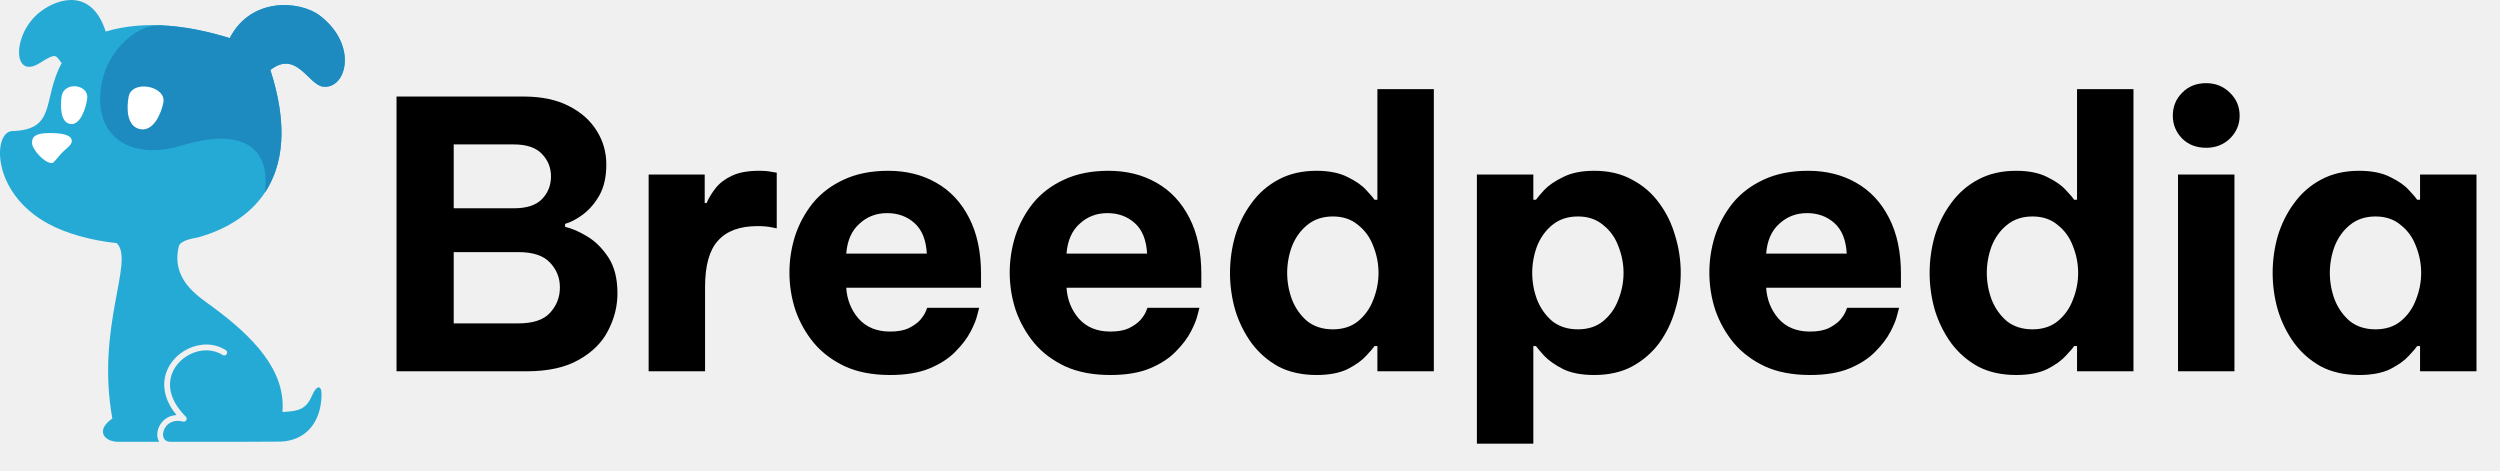
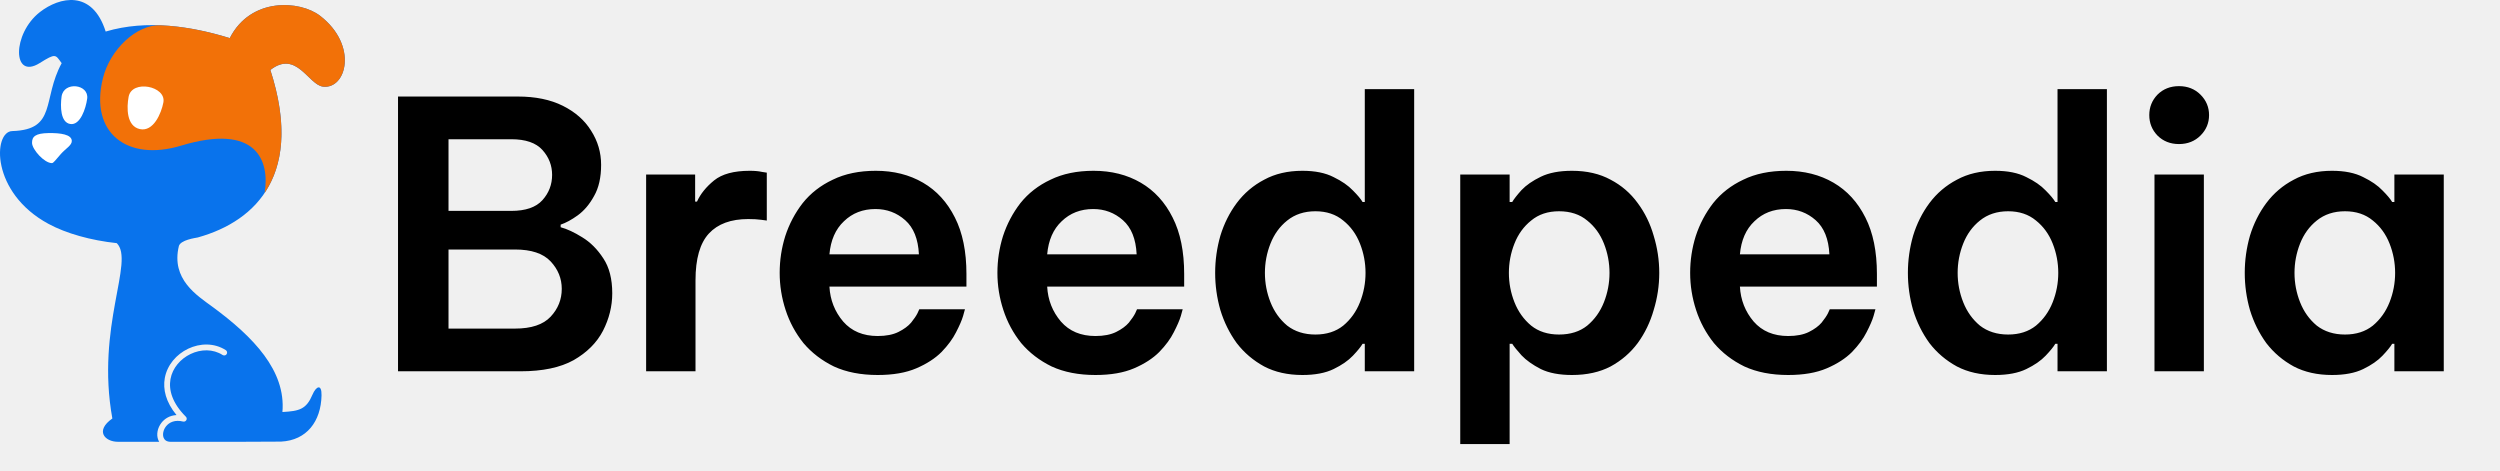
<svg xmlns="http://www.w3.org/2000/svg" width="202" height="38" viewBox="0 0 202 38" fill="none">
-   <path d="M32.04 30V7.8H42.3C43.74 7.8 44.95 8.05 45.93 8.55C46.93 9.05 47.69 9.72 48.21 10.56C48.73 11.38 48.99 12.29 48.99 13.29C48.99 14.27 48.81 15.09 48.45 15.75C48.09 16.39 47.65 16.91 47.13 17.31C46.63 17.69 46.14 17.95 45.66 18.09V18.33C46.2 18.45 46.8 18.71 47.46 19.11C48.12 19.51 48.69 20.08 49.17 20.82C49.65 21.56 49.89 22.52 49.89 23.7C49.89 24.74 49.64 25.74 49.14 26.7C48.66 27.66 47.87 28.45 46.77 29.07C45.69 29.69 44.28 30 42.54 30H32.04ZM41.52 11.67H36.66V16.83H41.52C42.56 16.83 43.32 16.58 43.8 16.08C44.28 15.58 44.52 14.97 44.52 14.25C44.52 13.55 44.28 12.95 43.8 12.45C43.32 11.93 42.56 11.67 41.52 11.67ZM41.88 20.37H36.66V26.13H41.88C43.06 26.13 43.91 25.85 44.43 25.29C44.97 24.71 45.24 24.02 45.24 23.22C45.24 22.44 44.97 21.77 44.43 21.21C43.91 20.65 43.06 20.37 41.88 20.37ZM52.41 30V14.1H56.94V16.41H57.09C57.27 15.99 57.52 15.58 57.84 15.18C58.16 14.78 58.599 14.45 59.16 14.19C59.719 13.93 60.44 13.8 61.319 13.8C61.76 13.8 62.109 13.83 62.37 13.89C62.63 13.93 62.76 13.95 62.76 13.95V18.45C62.76 18.45 62.609 18.42 62.309 18.36C62.029 18.3 61.66 18.27 61.2 18.27C59.779 18.27 58.719 18.66 58.02 19.44C57.319 20.2 56.969 21.45 56.969 23.19V30H52.41ZM71.917 30.3C70.517 30.3 69.307 30.07 68.287 29.61C67.267 29.13 66.427 28.5 65.767 27.72C65.107 26.92 64.607 26.03 64.267 25.05C63.947 24.07 63.787 23.06 63.787 22.02C63.787 21.02 63.937 20.04 64.237 19.08C64.557 18.1 65.037 17.21 65.677 16.41C66.337 15.61 67.167 14.98 68.167 14.52C69.187 14.04 70.387 13.8 71.767 13.8C73.227 13.8 74.517 14.12 75.637 14.76C76.777 15.4 77.667 16.35 78.307 17.61C78.947 18.85 79.267 20.36 79.267 22.14V23.25H68.377C68.437 24.21 68.767 25.04 69.367 25.74C69.987 26.44 70.837 26.79 71.917 26.79C72.537 26.79 73.037 26.7 73.417 26.52C73.817 26.32 74.127 26.1 74.347 25.86C74.567 25.6 74.717 25.37 74.797 25.17C74.877 24.97 74.917 24.87 74.917 24.87H79.117C79.117 24.87 79.067 25.06 78.967 25.44C78.887 25.8 78.707 26.25 78.427 26.79C78.147 27.33 77.737 27.87 77.197 28.41C76.677 28.95 75.987 29.4 75.127 29.76C74.267 30.12 73.197 30.3 71.917 30.3ZM68.377 20.49H74.887C74.827 19.39 74.497 18.57 73.897 18.03C73.297 17.49 72.557 17.22 71.677 17.22C70.797 17.22 70.047 17.51 69.427 18.09C68.807 18.65 68.457 19.45 68.377 20.49ZM89.716 30.3C88.316 30.3 87.106 30.07 86.085 29.61C85.066 29.13 84.225 28.5 83.566 27.72C82.906 26.92 82.406 26.03 82.066 25.05C81.746 24.07 81.585 23.06 81.585 22.02C81.585 21.02 81.736 20.04 82.035 19.08C82.356 18.1 82.835 17.21 83.475 16.41C84.135 15.61 84.966 14.98 85.966 14.52C86.986 14.04 88.186 13.8 89.566 13.8C91.025 13.8 92.316 14.12 93.436 14.76C94.576 15.4 95.466 16.35 96.106 17.61C96.746 18.85 97.066 20.36 97.066 22.14V23.25H86.175C86.236 24.21 86.566 25.04 87.165 25.74C87.785 26.44 88.635 26.79 89.716 26.79C90.335 26.79 90.835 26.7 91.216 26.52C91.615 26.32 91.925 26.1 92.145 25.86C92.365 25.6 92.516 25.37 92.596 25.17C92.675 24.97 92.716 24.87 92.716 24.87H96.915C96.915 24.87 96.865 25.06 96.766 25.44C96.686 25.8 96.505 26.25 96.225 26.79C95.945 27.33 95.535 27.87 94.996 28.41C94.475 28.95 93.785 29.4 92.925 29.76C92.066 30.12 90.996 30.3 89.716 30.3ZM86.175 20.49H92.686C92.626 19.39 92.296 18.57 91.695 18.03C91.096 17.49 90.356 17.22 89.475 17.22C88.596 17.22 87.846 17.51 87.225 18.09C86.606 18.65 86.255 19.45 86.175 20.49ZM106.374 30.3C105.194 30.3 104.164 30.07 103.284 29.61C102.424 29.13 101.704 28.5 101.124 27.72C100.544 26.92 100.104 26.03 99.804 25.05C99.524 24.07 99.384 23.07 99.384 22.05C99.384 21.03 99.524 20.03 99.804 19.05C100.104 18.07 100.544 17.19 101.124 16.41C101.704 15.61 102.424 14.98 103.284 14.52C104.164 14.04 105.194 13.8 106.374 13.8C107.394 13.8 108.234 13.97 108.894 14.31C109.554 14.63 110.054 14.98 110.394 15.36C110.754 15.74 110.974 16 111.054 16.14H111.294V7.2H115.854V30H111.294V27.96H111.054C110.974 28.1 110.754 28.36 110.394 28.74C110.054 29.12 109.554 29.48 108.894 29.82C108.234 30.14 107.394 30.3 106.374 30.3ZM107.694 26.61C108.514 26.61 109.194 26.39 109.734 25.95C110.294 25.49 110.704 24.91 110.964 24.21C111.244 23.51 111.384 22.79 111.384 22.05C111.384 21.31 111.244 20.59 110.964 19.89C110.704 19.19 110.294 18.62 109.734 18.18C109.194 17.72 108.514 17.49 107.694 17.49C106.874 17.49 106.184 17.72 105.624 18.18C105.084 18.62 104.674 19.19 104.394 19.89C104.134 20.59 104.004 21.31 104.004 22.05C104.004 22.79 104.134 23.51 104.394 24.21C104.674 24.91 105.084 25.49 105.624 25.95C106.184 26.39 106.874 26.61 107.694 26.61ZM119.333 35.85V14.1H123.893V16.14H124.103C124.203 16 124.423 15.74 124.763 15.36C125.123 14.98 125.633 14.63 126.293 14.31C126.953 13.97 127.793 13.8 128.813 13.8C129.993 13.8 131.013 14.04 131.873 14.52C132.753 14.98 133.483 15.61 134.063 16.41C134.643 17.19 135.073 18.07 135.353 19.05C135.653 20.03 135.803 21.03 135.803 22.05C135.803 23.07 135.653 24.07 135.353 25.05C135.073 26.03 134.643 26.92 134.063 27.72C133.483 28.5 132.753 29.13 131.873 29.61C131.013 30.07 129.993 30.3 128.813 30.3C127.793 30.3 126.953 30.14 126.293 29.82C125.633 29.48 125.123 29.12 124.763 28.74C124.423 28.36 124.203 28.1 124.103 27.96H123.893V35.85H119.333ZM123.803 22.05C123.803 22.79 123.933 23.51 124.193 24.21C124.473 24.91 124.883 25.49 125.423 25.95C125.983 26.39 126.673 26.61 127.493 26.61C128.313 26.61 128.993 26.39 129.533 25.95C130.093 25.49 130.503 24.91 130.763 24.21C131.043 23.51 131.183 22.79 131.183 22.05C131.183 21.31 131.043 20.59 130.763 19.89C130.503 19.19 130.093 18.62 129.533 18.18C128.993 17.72 128.313 17.49 127.493 17.49C126.673 17.49 125.983 17.72 125.423 18.18C124.883 18.62 124.473 19.19 124.193 19.89C123.933 20.59 123.803 21.31 123.803 22.05ZM146.246 30.3C144.846 30.3 143.636 30.07 142.616 29.61C141.596 29.13 140.756 28.5 140.096 27.72C139.436 26.92 138.936 26.03 138.596 25.05C138.276 24.07 138.116 23.06 138.116 22.02C138.116 21.02 138.266 20.04 138.566 19.08C138.886 18.1 139.366 17.21 140.006 16.41C140.666 15.61 141.496 14.98 142.496 14.52C143.516 14.04 144.716 13.8 146.096 13.8C147.556 13.8 148.846 14.12 149.966 14.76C151.106 15.4 151.996 16.35 152.636 17.61C153.276 18.85 153.596 20.36 153.596 22.14V23.25H142.706C142.766 24.21 143.096 25.04 143.696 25.74C144.316 26.44 145.166 26.79 146.246 26.79C146.866 26.79 147.366 26.7 147.746 26.52C148.146 26.32 148.456 26.1 148.676 25.86C148.896 25.6 149.046 25.37 149.126 25.17C149.206 24.97 149.246 24.87 149.246 24.87H153.446C153.446 24.87 153.396 25.06 153.296 25.44C153.216 25.8 153.036 26.25 152.756 26.79C152.476 27.33 152.066 27.87 151.526 28.41C151.006 28.95 150.316 29.4 149.456 29.76C148.596 30.12 147.526 30.3 146.246 30.3ZM142.706 20.49H149.216C149.156 19.39 148.826 18.57 148.226 18.03C147.626 17.49 146.886 17.22 146.006 17.22C145.126 17.22 144.376 17.51 143.756 18.09C143.136 18.65 142.786 19.45 142.706 20.49ZM162.904 30.3C161.724 30.3 160.694 30.07 159.814 29.61C158.954 29.13 158.234 28.5 157.654 27.72C157.074 26.92 156.634 26.03 156.334 25.05C156.054 24.07 155.914 23.07 155.914 22.05C155.914 21.03 156.054 20.03 156.334 19.05C156.634 18.07 157.074 17.19 157.654 16.41C158.234 15.61 158.954 14.98 159.814 14.52C160.694 14.04 161.724 13.8 162.904 13.8C163.924 13.8 164.764 13.97 165.424 14.31C166.084 14.63 166.584 14.98 166.924 15.36C167.284 15.74 167.504 16 167.584 16.14H167.824V7.2H172.384V30H167.824V27.96H167.584C167.504 28.1 167.284 28.36 166.924 28.74C166.584 29.12 166.084 29.48 165.424 29.82C164.764 30.14 163.924 30.3 162.904 30.3ZM164.224 26.61C165.044 26.61 165.724 26.39 166.264 25.95C166.824 25.49 167.234 24.91 167.494 24.21C167.774 23.51 167.914 22.79 167.914 22.05C167.914 21.31 167.774 20.59 167.494 19.89C167.234 19.19 166.824 18.62 166.264 18.18C165.724 17.72 165.044 17.49 164.224 17.49C163.404 17.49 162.714 17.72 162.154 18.18C161.614 18.62 161.204 19.19 160.924 19.89C160.664 20.59 160.534 21.31 160.534 22.05C160.534 22.79 160.664 23.51 160.924 24.21C161.204 24.91 161.614 25.49 162.154 25.95C162.714 26.39 163.404 26.61 164.224 26.61ZM178.263 11.94C177.463 11.94 176.813 11.69 176.313 11.19C175.813 10.67 175.563 10.06 175.563 9.36C175.563 8.62 175.813 8 176.313 7.5C176.813 6.98 177.463 6.72 178.263 6.72C179.023 6.72 179.663 6.98 180.183 7.5C180.703 8 180.963 8.62 180.963 9.36C180.963 10.06 180.703 10.67 180.183 11.19C179.663 11.69 179.023 11.94 178.263 11.94ZM175.983 30V14.1H180.543V30H175.983ZM190.62 13.8C191.64 13.8 192.48 13.97 193.14 14.31C193.8 14.63 194.3 14.98 194.64 15.36C195 15.74 195.22 16 195.3 16.14H195.54V14.1H200.1V30H195.54V27.96H195.3C195.22 28.1 195 28.36 194.64 28.74C194.3 29.12 193.8 29.48 193.14 29.82C192.48 30.14 191.64 30.3 190.62 30.3C189.44 30.3 188.41 30.07 187.53 29.61C186.67 29.13 185.95 28.5 185.37 27.72C184.79 26.92 184.35 26.03 184.05 25.05C183.77 24.07 183.63 23.07 183.63 22.05C183.63 21.03 183.77 20.03 184.05 19.05C184.35 18.07 184.79 17.19 185.37 16.41C185.95 15.61 186.67 14.98 187.53 14.52C188.41 14.04 189.44 13.8 190.62 13.8ZM191.94 17.49C191.12 17.49 190.43 17.72 189.87 18.18C189.33 18.62 188.92 19.19 188.64 19.89C188.38 20.59 188.25 21.31 188.25 22.05C188.25 22.79 188.38 23.51 188.64 24.21C188.92 24.91 189.33 25.49 189.87 25.95C190.43 26.39 191.12 26.61 191.94 26.61C192.76 26.61 193.44 26.39 193.98 25.95C194.54 25.49 194.95 24.91 195.21 24.21C195.49 23.51 195.63 22.79 195.63 22.05C195.63 21.31 195.49 20.59 195.21 19.89C194.95 19.19 194.54 18.62 193.98 18.18C193.44 17.72 192.76 17.49 191.94 17.49Z" fill="black" />
-   <path fill-rule="evenodd" clip-rule="evenodd" d="M18.566 3.079C20.26 -0.248 24.239 0.02 25.87 1.281C28.958 3.669 27.99 7.221 26.103 7.001C24.92 6.863 23.958 4.011 21.845 5.653C24.507 13.881 20.866 17.828 15.977 19.188C15.788 19.226 14.57 19.39 14.45 19.893C13.812 22.565 15.91 23.866 17.169 24.791C20.492 27.235 23.105 29.955 22.82 33.291C24.209 33.218 24.754 33.056 25.249 31.887C25.535 31.212 26.001 30.979 25.98 31.95C25.935 34.041 24.789 35.581 22.702 35.682C20.754 35.698 18.304 35.7 15.973 35.697H13.781C13.479 35.697 13.297 35.562 13.222 35.373C13.171 35.246 13.162 35.091 13.192 34.932C13.224 34.765 13.299 34.597 13.413 34.45C13.673 34.117 14.144 33.897 14.794 34.062C14.92 34.093 15.047 34.017 15.079 33.891C15.101 33.805 15.07 33.717 15.008 33.66C13.926 32.579 13.617 31.518 13.775 30.632C13.856 30.18 14.059 29.77 14.342 29.425C14.627 29.078 14.994 28.797 15.402 28.602C16.222 28.211 17.201 28.178 17.991 28.686C18.099 28.755 18.244 28.724 18.314 28.615C18.384 28.506 18.352 28.361 18.244 28.291C17.306 27.689 16.157 27.722 15.2 28.178C14.733 28.401 14.311 28.726 13.981 29.128C13.649 29.533 13.411 30.015 13.315 30.55C13.154 31.447 13.394 32.485 14.263 33.538C13.722 33.565 13.309 33.822 13.044 34.162C12.883 34.37 12.777 34.608 12.732 34.844C12.685 35.088 12.702 35.333 12.787 35.546C12.808 35.598 12.833 35.649 12.862 35.697H9.533C8.47 35.697 7.654 34.812 9.078 33.814C7.731 26.381 10.899 21.111 9.435 19.646C7.313 19.419 5.351 18.86 3.93 18.095C-0.767 15.569 -0.557 10.637 0.983 10.591C4.619 10.484 3.391 8.029 4.983 5.105C4.468 4.406 4.525 4.273 3.205 5.098C0.983 6.485 0.975 2.727 3.224 0.976C4.801 -0.25 7.453 -0.875 8.539 2.549C11.86 1.557 15.499 2.129 18.566 3.079Z" fill="#24AAD5" />
-   <path fill-rule="evenodd" clip-rule="evenodd" d="M18.566 3.079C20.26 -0.248 24.24 0.02 25.87 1.281C28.958 3.669 27.991 7.221 26.103 7.001C24.921 6.863 23.958 4.011 21.845 5.653C23.302 10.155 22.871 13.375 21.382 15.592C21.812 12.963 20.715 9.929 14.626 11.77C10.3 13.077 7.229 10.763 8.309 6.343C8.882 4 11.04 1.964 12.968 2.044C14.91 2.124 16.829 2.541 18.566 3.079Z" fill="#1D8AC0" />
+   <path d="M32.16 30V7.8H41.85C43.27 7.8 44.48 8.05 45.48 8.55C46.48 9.05 47.24 9.72 47.76 10.56C48.3 11.4 48.57 12.32 48.57 13.32C48.57 14.34 48.38 15.18 48 15.84C47.64 16.5 47.2 17.02 46.68 17.4C46.18 17.76 45.72 18.01 45.3 18.15V18.36C45.82 18.5 46.4 18.77 47.04 19.17C47.7 19.57 48.27 20.14 48.75 20.88C49.23 21.6 49.47 22.54 49.47 23.7C49.47 24.74 49.22 25.75 48.72 26.73C48.22 27.69 47.43 28.48 46.35 29.1C45.27 29.7 43.84 30 42.06 30H32.16ZM41.31 11.25H36.24V17.04H41.31C42.47 17.04 43.31 16.75 43.83 16.17C44.35 15.59 44.61 14.91 44.61 14.13C44.61 13.37 44.35 12.7 43.83 12.12C43.31 11.54 42.47 11.25 41.31 11.25ZM41.61 20.16H36.24V26.55H41.61C42.93 26.55 43.89 26.23 44.49 25.59C45.09 24.95 45.39 24.2 45.39 23.34C45.39 22.5 45.09 21.76 44.49 21.12C43.89 20.48 42.93 20.16 41.61 20.16ZM52.207 30V14.1H56.167V16.29H56.317C56.597 15.67 57.057 15.1 57.697 14.58C58.337 14.06 59.297 13.8 60.577 13.8C60.977 13.8 61.307 13.83 61.567 13.89C61.827 13.93 61.957 13.95 61.957 13.95V17.82C61.957 17.82 61.807 17.8 61.507 17.76C61.227 17.72 60.877 17.7 60.457 17.7C59.057 17.7 57.997 18.09 57.277 18.87C56.557 19.65 56.197 20.91 56.197 22.65V30H52.207ZM70.918 30.3C69.558 30.3 68.378 30.07 67.378 29.61C66.398 29.13 65.578 28.5 64.918 27.72C64.278 26.92 63.798 26.03 63.478 25.05C63.158 24.07 62.998 23.07 62.998 22.05C62.998 21.03 63.148 20.04 63.448 19.08C63.768 18.1 64.238 17.21 64.858 16.41C65.498 15.61 66.308 14.98 67.288 14.52C68.268 14.04 69.428 13.8 70.768 13.8C72.208 13.8 73.478 14.12 74.578 14.76C75.678 15.4 76.538 16.34 77.158 17.58C77.778 18.8 78.088 20.32 78.088 22.14V23.16H67.018C67.078 24.24 67.448 25.18 68.128 25.98C68.808 26.76 69.738 27.15 70.918 27.15C71.598 27.15 72.158 27.04 72.598 26.82C73.038 26.6 73.378 26.35 73.618 26.07C73.858 25.77 74.028 25.52 74.128 25.32C74.228 25.1 74.278 24.99 74.278 24.99H77.968C77.968 24.99 77.918 25.17 77.818 25.53C77.718 25.87 77.528 26.31 77.248 26.85C76.988 27.37 76.598 27.9 76.078 28.44C75.558 28.96 74.878 29.4 74.038 29.76C73.198 30.12 72.158 30.3 70.918 30.3ZM67.018 20.55H74.248C74.188 19.31 73.818 18.39 73.138 17.79C72.458 17.19 71.658 16.89 70.738 16.89C69.718 16.89 68.868 17.22 68.188 17.88C67.508 18.52 67.118 19.41 67.018 20.55ZM88.511 30.3C87.151 30.3 85.972 30.07 84.972 29.61C83.992 29.13 83.171 28.5 82.511 27.72C81.871 26.92 81.391 26.03 81.072 25.05C80.751 24.07 80.591 23.07 80.591 22.05C80.591 21.03 80.742 20.04 81.041 19.08C81.362 18.1 81.832 17.21 82.451 16.41C83.091 15.61 83.901 14.98 84.882 14.52C85.862 14.04 87.022 13.8 88.362 13.8C89.802 13.8 91.072 14.12 92.171 14.76C93.272 15.4 94.132 16.34 94.751 17.58C95.371 18.8 95.681 20.32 95.681 22.14V23.16H84.612C84.671 24.24 85.041 25.18 85.722 25.98C86.401 26.76 87.332 27.15 88.511 27.15C89.192 27.15 89.751 27.04 90.192 26.82C90.632 26.6 90.972 26.35 91.212 26.07C91.451 25.77 91.621 25.52 91.722 25.32C91.822 25.1 91.871 24.99 91.871 24.99H95.561C95.561 24.99 95.511 25.17 95.412 25.53C95.311 25.87 95.121 26.31 94.841 26.85C94.582 27.37 94.192 27.9 93.671 28.44C93.151 28.96 92.472 29.4 91.632 29.76C90.791 30.12 89.751 30.3 88.511 30.3ZM84.612 20.55H91.841C91.781 19.31 91.412 18.39 90.731 17.79C90.052 17.19 89.251 16.89 88.332 16.89C87.311 16.89 86.462 17.22 85.781 17.88C85.102 18.52 84.712 19.41 84.612 20.55ZM105.235 30.3C104.055 30.3 103.025 30.07 102.145 29.61C101.265 29.13 100.525 28.5 99.925 27.72C99.345 26.92 98.905 26.03 98.605 25.05C98.325 24.07 98.185 23.07 98.185 22.05C98.185 21.03 98.325 20.03 98.605 19.05C98.905 18.07 99.345 17.19 99.925 16.41C100.525 15.61 101.265 14.98 102.145 14.52C103.025 14.04 104.055 13.8 105.235 13.8C106.255 13.8 107.095 13.97 107.755 14.31C108.415 14.63 108.935 14.99 109.315 15.39C109.695 15.77 109.955 16.08 110.095 16.32H110.275V7.2H114.265V30H110.275V27.78H110.095C109.955 28.02 109.695 28.34 109.315 28.74C108.935 29.14 108.415 29.5 107.755 29.82C107.095 30.14 106.255 30.3 105.235 30.3ZM106.285 27.03C107.185 27.03 107.935 26.79 108.535 26.31C109.135 25.81 109.585 25.18 109.885 24.42C110.185 23.66 110.335 22.87 110.335 22.05C110.335 21.23 110.185 20.44 109.885 19.68C109.585 18.92 109.135 18.3 108.535 17.82C107.935 17.32 107.185 17.07 106.285 17.07C105.385 17.07 104.625 17.32 104.005 17.82C103.405 18.3 102.955 18.92 102.655 19.68C102.355 20.44 102.205 21.23 102.205 22.05C102.205 22.87 102.355 23.66 102.655 24.42C102.955 25.18 103.405 25.81 104.005 26.31C104.625 26.79 105.385 27.03 106.285 27.03ZM117.988 35.88V14.1H121.978V16.32H122.188C122.328 16.08 122.578 15.76 122.938 15.36C123.318 14.96 123.838 14.6 124.498 14.28C125.158 13.96 125.998 13.8 127.018 13.8C128.218 13.8 129.258 14.04 130.138 14.52C131.018 14.98 131.748 15.61 132.328 16.41C132.908 17.19 133.338 18.07 133.618 19.05C133.918 20.03 134.068 21.03 134.068 22.05C134.068 23.07 133.918 24.07 133.618 25.05C133.338 26.03 132.908 26.92 132.328 27.72C131.748 28.5 131.018 29.13 130.138 29.61C129.258 30.07 128.218 30.3 127.018 30.3C125.998 30.3 125.158 30.14 124.498 29.82C123.838 29.48 123.318 29.11 122.938 28.71C122.578 28.31 122.328 28 122.188 27.78H121.978V35.88H117.988ZM121.918 22.05C121.918 22.87 122.068 23.66 122.368 24.42C122.668 25.18 123.118 25.81 123.718 26.31C124.318 26.79 125.068 27.03 125.968 27.03C126.888 27.03 127.648 26.79 128.248 26.31C128.848 25.81 129.298 25.18 129.598 24.42C129.898 23.66 130.048 22.87 130.048 22.05C130.048 21.23 129.898 20.44 129.598 19.68C129.298 18.92 128.848 18.3 128.248 17.82C127.648 17.32 126.888 17.07 125.968 17.07C125.068 17.07 124.318 17.32 123.718 17.82C123.118 18.3 122.668 18.92 122.368 19.68C122.068 20.44 121.918 21.23 121.918 22.05ZM144.485 30.3C143.125 30.3 141.945 30.07 140.945 29.61C139.965 29.13 139.145 28.5 138.485 27.72C137.845 26.92 137.365 26.03 137.045 25.05C136.725 24.07 136.565 23.07 136.565 22.05C136.565 21.03 136.715 20.04 137.015 19.08C137.335 18.1 137.805 17.21 138.425 16.41C139.065 15.61 139.875 14.98 140.855 14.52C141.835 14.04 142.995 13.8 144.335 13.8C145.775 13.8 147.045 14.12 148.145 14.76C149.245 15.4 150.105 16.34 150.725 17.58C151.345 18.8 151.655 20.32 151.655 22.14V23.16H140.585C140.645 24.24 141.015 25.18 141.695 25.98C142.375 26.76 143.305 27.15 144.485 27.15C145.165 27.15 145.725 27.04 146.165 26.82C146.605 26.6 146.945 26.35 147.185 26.07C147.425 25.77 147.595 25.52 147.695 25.32C147.795 25.1 147.845 24.99 147.845 24.99H151.535C151.535 24.99 151.485 25.17 151.385 25.53C151.285 25.87 151.095 26.31 150.815 26.85C150.555 27.37 150.165 27.9 149.645 28.44C149.125 28.96 148.445 29.4 147.605 29.76C146.765 30.12 145.725 30.3 144.485 30.3ZM140.585 20.55H147.815C147.755 19.31 147.385 18.39 146.705 17.79C146.025 17.19 145.225 16.89 144.305 16.89C143.285 16.89 142.435 17.22 141.755 17.88C141.075 18.52 140.685 19.41 140.585 20.55ZM161.208 30.3C160.028 30.3 158.998 30.07 158.118 29.61C157.238 29.13 156.498 28.5 155.898 27.72C155.318 26.92 154.878 26.03 154.578 25.05C154.298 24.07 154.158 23.07 154.158 22.05C154.158 21.03 154.298 20.03 154.578 19.05C154.878 18.07 155.318 17.19 155.898 16.41C156.498 15.61 157.238 14.98 158.118 14.52C158.998 14.04 160.028 13.8 161.208 13.8C162.228 13.8 163.068 13.97 163.728 14.31C164.388 14.63 164.908 14.99 165.288 15.39C165.668 15.77 165.928 16.08 166.068 16.32H166.248V7.2H170.238V30H166.248V27.78H166.068C165.928 28.02 165.668 28.34 165.288 28.74C164.908 29.14 164.388 29.5 163.728 29.82C163.068 30.14 162.228 30.3 161.208 30.3ZM162.258 27.03C163.158 27.03 163.908 26.79 164.508 26.31C165.108 25.81 165.558 25.18 165.858 24.42C166.158 23.66 166.308 22.87 166.308 22.05C166.308 21.23 166.158 20.44 165.858 19.68C165.558 18.92 165.108 18.3 164.508 17.82C163.908 17.32 163.158 17.07 162.258 17.07C161.358 17.07 160.598 17.32 159.978 17.82C159.378 18.3 158.928 18.92 158.628 19.68C158.328 20.44 158.178 21.23 158.178 22.05C158.178 22.87 158.328 23.66 158.628 24.42C158.928 25.18 159.378 25.81 159.978 26.31C160.598 26.79 161.358 27.03 162.258 27.03ZM176.062 11.64C175.362 11.64 174.782 11.41 174.322 10.95C173.882 10.49 173.662 9.94 173.662 9.3C173.662 8.66 173.882 8.11 174.322 7.65C174.782 7.19 175.362 6.96 176.062 6.96C176.762 6.96 177.342 7.19 177.802 7.65C178.262 8.11 178.492 8.66 178.492 9.3C178.492 9.94 178.262 10.49 177.802 10.95C177.342 11.41 176.762 11.64 176.062 11.64ZM174.082 30V14.1H178.072V30H174.082ZM188.426 13.8C189.446 13.8 190.286 13.97 190.946 14.31C191.606 14.63 192.126 14.99 192.506 15.39C192.886 15.77 193.146 16.08 193.286 16.32H193.466V14.1H197.456V30H193.466V27.78H193.286C193.146 28.02 192.886 28.34 192.506 28.74C192.126 29.14 191.606 29.5 190.946 29.82C190.286 30.14 189.446 30.3 188.426 30.3C187.246 30.3 186.216 30.07 185.336 29.61C184.456 29.13 183.716 28.5 183.116 27.72C182.536 26.92 182.096 26.03 181.796 25.05C181.516 24.07 181.376 23.07 181.376 22.05C181.376 21.03 181.516 20.03 181.796 19.05C182.096 18.07 182.536 17.19 183.116 16.41C183.716 15.61 184.456 14.98 185.336 14.52C186.216 14.04 187.246 13.8 188.426 13.8ZM189.476 17.07C188.576 17.07 187.816 17.32 187.196 17.82C186.596 18.3 186.146 18.92 185.846 19.68C185.546 20.44 185.396 21.23 185.396 22.05C185.396 22.87 185.546 23.66 185.846 24.42C186.146 25.18 186.596 25.81 187.196 26.31C187.816 26.79 188.576 27.03 189.476 27.03C190.376 27.03 191.126 26.79 191.726 26.31C192.326 25.81 192.776 25.18 193.076 24.42C193.376 23.66 193.526 22.87 193.526 22.05C193.526 21.23 193.376 20.44 193.076 19.68C192.776 18.92 192.326 18.3 191.726 17.82C191.126 17.32 190.376 17.07 189.476 17.07Z" fill="black" />
+   <path fill-rule="evenodd" clip-rule="evenodd" d="M18.566 3.079C20.26 -0.248 24.239 0.02 25.87 1.281C28.958 3.669 27.99 7.221 26.103 7.001C24.92 6.863 23.958 4.011 21.845 5.653C24.507 13.881 20.866 17.828 15.977 19.188C15.788 19.226 14.57 19.39 14.45 19.893C13.812 22.565 15.91 23.866 17.169 24.791C20.492 27.235 23.105 29.955 22.82 33.291C24.209 33.218 24.754 33.056 25.249 31.887C25.535 31.212 26.001 30.979 25.98 31.95C25.935 34.041 24.789 35.581 22.702 35.682C20.754 35.698 18.304 35.7 15.973 35.697H13.781C13.479 35.697 13.297 35.562 13.222 35.373C13.171 35.246 13.162 35.091 13.192 34.932C13.224 34.765 13.299 34.597 13.413 34.45C13.673 34.117 14.144 33.897 14.794 34.062C14.92 34.093 15.047 34.017 15.079 33.891C15.101 33.805 15.07 33.717 15.008 33.66C13.926 32.579 13.617 31.518 13.775 30.632C13.856 30.18 14.059 29.77 14.342 29.425C14.627 29.078 14.994 28.797 15.402 28.602C16.222 28.211 17.201 28.178 17.991 28.686C18.099 28.755 18.244 28.724 18.314 28.615C18.384 28.506 18.352 28.361 18.244 28.291C17.306 27.689 16.157 27.722 15.2 28.178C14.733 28.401 14.311 28.726 13.981 29.128C13.649 29.533 13.411 30.015 13.315 30.55C13.154 31.447 13.394 32.485 14.263 33.538C13.722 33.565 13.309 33.822 13.044 34.162C12.883 34.37 12.777 34.608 12.732 34.844C12.685 35.088 12.702 35.333 12.787 35.546C12.808 35.598 12.833 35.649 12.862 35.697H9.533C8.47 35.697 7.654 34.812 9.078 33.814C7.731 26.381 10.899 21.111 9.435 19.646C7.313 19.419 5.351 18.86 3.93 18.095C-0.767 15.569 -0.557 10.637 0.983 10.591C4.619 10.484 3.391 8.029 4.983 5.105C4.468 4.406 4.525 4.273 3.205 5.098C0.983 6.485 0.975 2.727 3.224 0.976C4.801 -0.25 7.453 -0.875 8.539 2.549C11.86 1.557 15.499 2.129 18.566 3.079Z" fill="#0973EC" />
+   <path fill-rule="evenodd" clip-rule="evenodd" d="M18.566 3.079C20.26 -0.248 24.24 0.02 25.87 1.281C28.958 3.669 27.991 7.221 26.103 7.001C24.921 6.863 23.958 4.011 21.845 5.653C23.302 10.155 22.871 13.375 21.382 15.592C21.812 12.963 20.715 9.929 14.626 11.77C10.3 13.077 7.229 10.763 8.309 6.343C8.882 4 11.04 1.964 12.968 2.044C14.91 2.124 16.829 2.541 18.566 3.079Z" fill="#F27108" />
  <path fill-rule="evenodd" clip-rule="evenodd" d="M3.897 10.753C4.91 10.734 5.789 10.868 5.802 11.385C5.811 11.743 5.308 12.002 4.923 12.437C4.487 12.932 4.319 13.181 4.193 13.18C3.571 13.174 2.604 12.081 2.589 11.555C2.574 11.028 2.884 10.772 3.897 10.753Z" fill="white" />
  <path fill-rule="evenodd" clip-rule="evenodd" d="M11.301 10.431C12.39 10.672 13.035 9.163 13.201 8.278C13.45 6.95 10.657 6.407 10.393 7.817C10.228 8.702 10.212 10.191 11.301 10.431Z" fill="white" />
  <path fill-rule="evenodd" clip-rule="evenodd" d="M5.684 10.02C6.488 10.139 6.937 8.763 7.044 7.975C7.205 6.79 5.145 6.548 4.975 7.805C4.868 8.594 4.88 9.9 5.684 10.02Z" fill="white" />
</svg>
